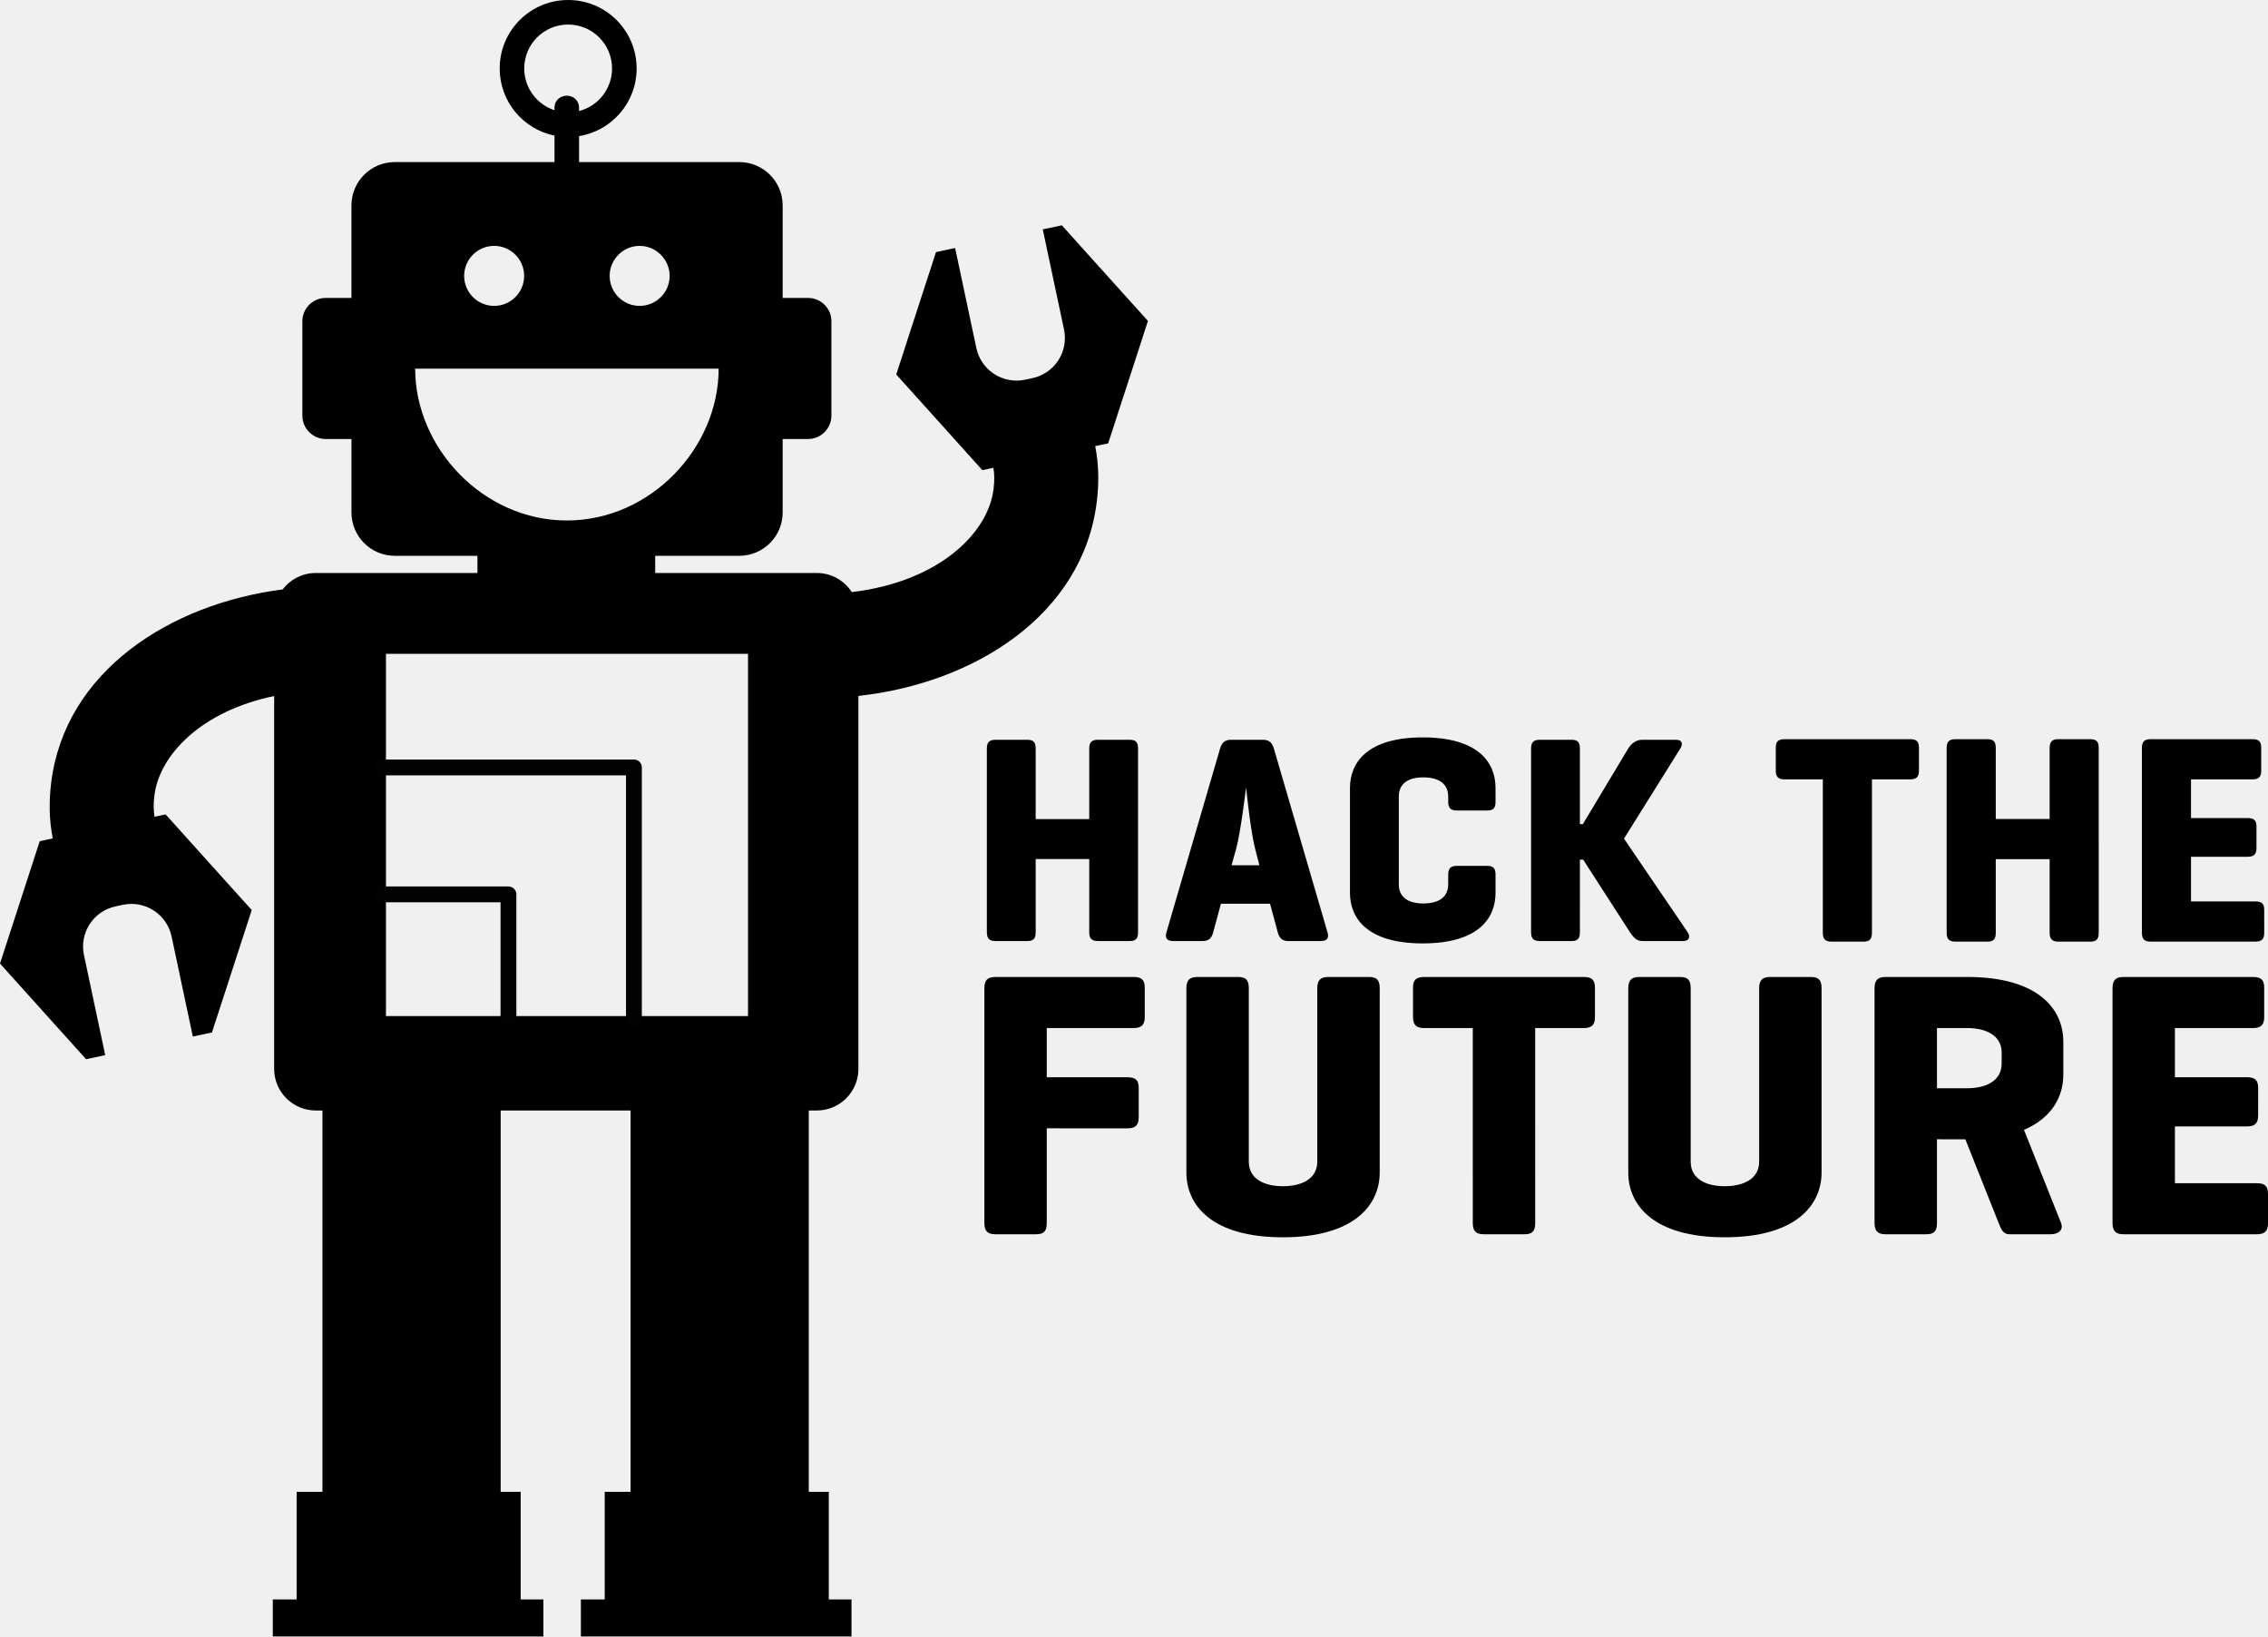
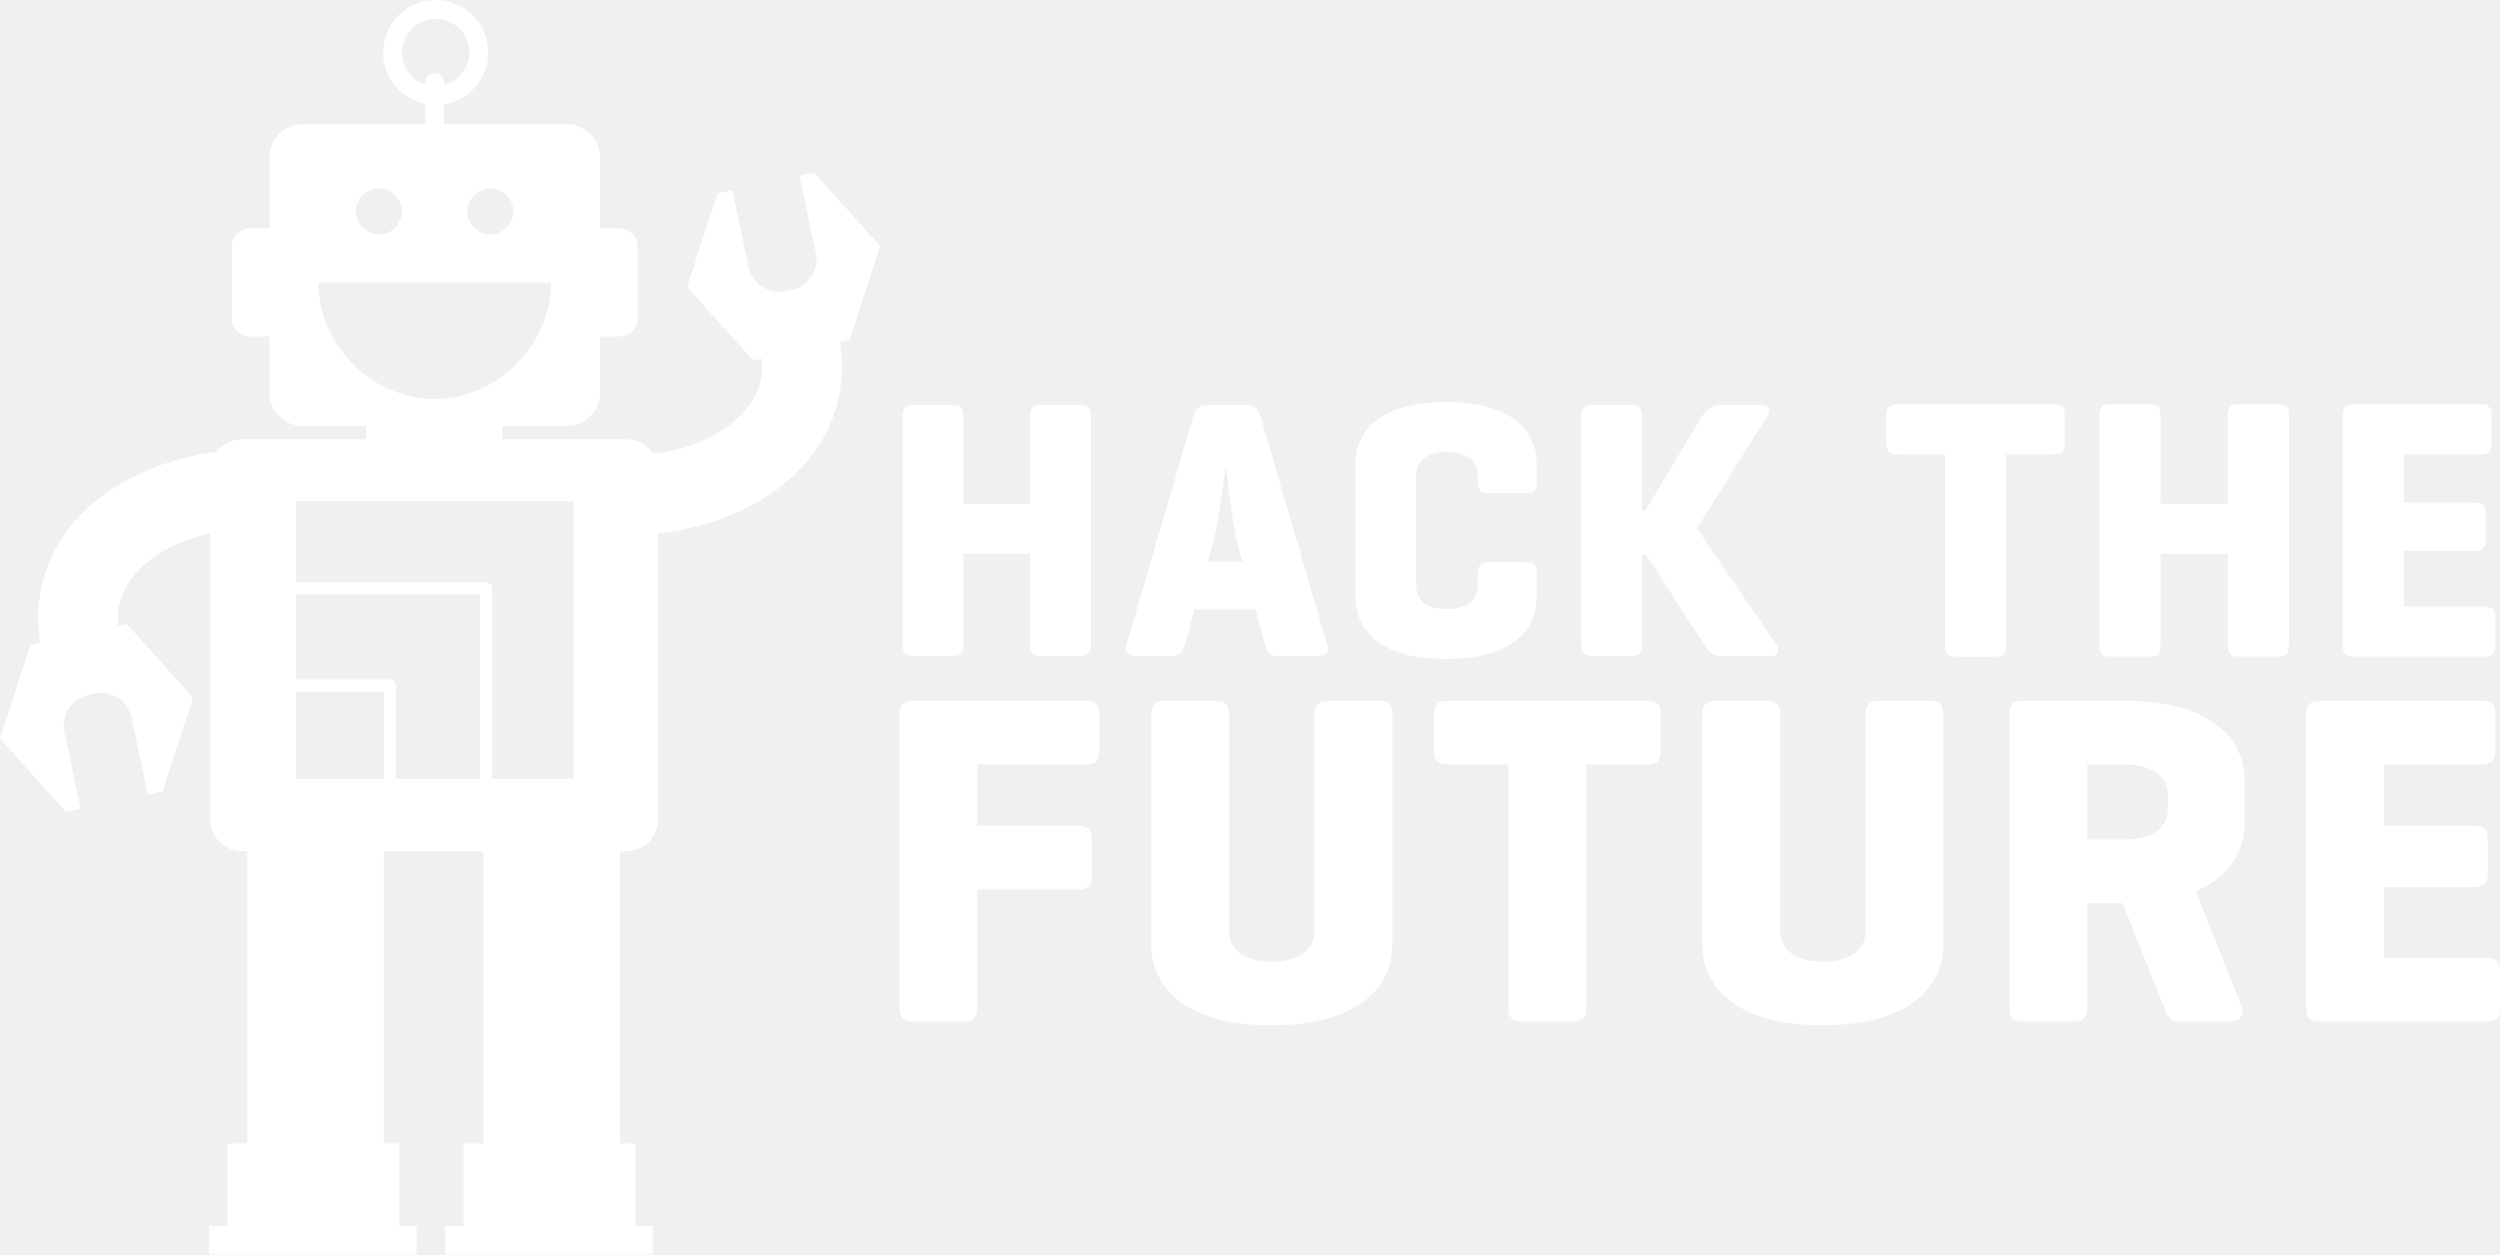
- <svg xmlns="http://www.w3.org/2000/svg" version="1.1" id="Layer_1" x="0px" y="0px" width="859.428px" height="619.95px" viewBox="0 0 859.428 619.95" enable-background="new 0 0 859.428 619.95" xml:space="preserve">
+ <svg xmlns="http://www.w3.org/2000/svg" version="1.1" id="Layer_1" x="0px" y="0px" width="1235.595px" height="619.95px" viewBox="0 0 1235.595 619.95" enable-background="new 0 0 1235.595 619.95" xml:space="preserve">
  <g>
    <g>
-       <path d="M392.457,310.309h20.295v-26.688c0-2.359,0.894-3.363,3.26-3.363h12.102c2.354,0,3.136,1.004,3.136,3.363v69.52    c0.003,2.353-0.782,3.362-3.136,3.362h-12.105c-2.362,0-3.256-1.007-3.256-3.366v-27.689h-20.295v27.693    c0,2.353-0.788,3.362-3.135,3.362h-12.116c-2.357,0-3.246-1.01-3.252-3.362v-69.52c0.006-2.359,0.895-3.363,3.252-3.363h12.116    c2.347,0,3.135,1.004,3.135,3.363V310.309z" />
-       <path d="M482.729,283.622l20.296,69.52c0.666,2.131-0.119,3.362-2.467,3.362h-12.443c-2.356,0-3.365-1.231-3.934-3.362    l-2.914-10.764h-18.613l-2.913,10.766c-0.562,2.129-1.572,3.36-3.927,3.36h-11.318c-2.361,0-3.139-1.231-2.473-3.36l20.296-69.521    c0.673-2.243,1.794-3.363,4.153-3.363h12.107C480.933,280.258,482.056,281.376,482.729,283.622z M475.663,321.744    c-1.793-6.843-3.364-22.422-3.479-23.436c-0.221,1.567-2.017,16.933-3.812,23.436l-1.68,6.058h10.539L475.663,321.744z" />
-       <path d="M566.713,338.226c0.007,9.644-6.501,19.174-27.575,19.174c-21.082,0-27.58-9.528-27.588-19.174v-39.69    c0.006-9.642,6.506-19.174,27.588-19.177c21.074,0,27.582,9.535,27.575,19.177v5.151c0.007,2.359-0.782,3.368-3.138,3.369h-11.541    c-2.361,0-3.256-1.01-3.256-3.369v-1.898c0-5.159-3.926-7.288-9.422-7.288c-5.49,0-9.298,2.129-9.298,7.286v33.187    c0,5.159,3.808,7.291,9.298,7.291c5.496,0,9.422-2.129,9.422-7.291v-3.583c0-2.356,0.895-3.366,3.256-3.366h11.547    c2.355,0,3.139,1.01,3.132,3.366V338.226z" />
-       <path d="M639.497,353.141c1.123,1.678,0.673,3.362-1.682,3.362h-15.47c-2.355,0-3.59-1.685-4.708-3.362l-17.719-27.467h-1.232    l-0.005,27.467c0,2.355-0.782,3.362-3.131,3.362h-12.114c-2.357,0-3.256-1.01-3.256-3.362v-69.52c0-2.359,0.898-3.363,3.256-3.363    h12.106c2.356,0,3.139,1.012,3.139,3.363v28.593h1.128l17.149-28.593c1.124-1.79,2.916-3.363,5.272-3.363h12.896    c2.353,0,2.688,1.567,1.572,3.363l-21.307,34.086L639.497,353.141z" />
+       <path fill="#FFFFFF" d="M476.149,249.081h33.006v-43.403c0-3.837,1.455-5.47,5.302-5.47h19.682c3.828,0,5.101,1.633,5.101,5.47    V318.74c0.005,3.827-1.272,5.467-5.101,5.467h-19.687c-3.842,0-5.295-1.637-5.295-5.474v-45.032H476.15v45.039    c0,3.827-1.282,5.467-5.098,5.467h-19.705c-3.833,0-5.279-1.643-5.289-5.467V205.677c0.01-3.837,1.456-5.47,5.289-5.47h19.705    c3.815,0,5.098,1.633,5.098,5.47L476.149,249.081L476.149,249.081z" />
+       <path fill="#FFFFFF" d="M622.96,205.679l33.009,113.062c1.084,3.466-0.193,5.469-4.013,5.469h-20.235    c-3.833,0-5.474-2.003-6.399-5.469l-4.738-17.506h-30.271l-4.737,17.51c-0.915,3.462-2.557,5.465-6.387,5.465h-18.407    c-3.84,0-5.104-2.003-4.021-5.465l33.008-113.064c1.093-3.647,2.917-5.47,6.752-5.47h19.691    C620.039,200.208,621.865,202.026,622.96,205.679z M611.47,267.679c-2.917-11.13-5.472-36.466-5.659-38.116    c-0.359,2.548-3.28,27.538-6.198,38.116l-2.732,9.85h17.139L611.47,267.679z" />
+       <path fill="#FFFFFF" d="M759.546,294.482c0.012,15.684-10.572,31.183-44.847,31.183c-34.286,0-44.854-15.496-44.867-31.183    v-64.548c0.011-15.682,10.581-31.183,44.867-31.188c34.274,0,44.858,15.507,44.847,31.188v8.377    c0.012,3.836-1.272,5.477-5.104,5.479h-18.77c-3.84,0-5.295-1.643-5.295-5.479v-3.087c0-8.39-6.386-11.853-15.324-11.853    c-8.928,0-15.12,3.462-15.12,11.85v53.973c0,8.391,6.192,11.857,15.12,11.857c8.938,0,15.324-3.464,15.324-11.857v-5.827    c0-3.831,1.455-5.475,5.295-5.475h18.779c3.83,0,5.105,1.644,5.094,5.475V294.482z" />
+       <path fill="#FFFFFF" d="M877.917,318.74c1.826,2.729,1.094,5.467-2.737,5.467h-25.158c-3.829,0-5.839-2.74-7.657-5.467    l-28.816-44.67h-2.004l-0.008,44.67c0,3.83-1.271,5.467-5.092,5.467h-19.702c-3.832,0-5.296-1.643-5.296-5.467V205.677    c0-3.837,1.462-5.47,5.296-5.47h19.689c3.832,0,5.104,1.646,5.104,5.47v46.5h1.834l27.891-46.5c1.828-2.911,4.742-5.47,8.574-5.47    h20.973c3.826,0,4.372,2.549,2.557,5.47l-34.652,55.436L877.917,318.74z" />
    </g>
    <g>
-       <path d="M433.79,374.133v11.176c0,3.018-1.291,4.165-4.302,4.165h-32.831v18.628h30.536c3.008,0,4.304,1.001,4.304,4.015v11.185    c0,3.008-1.296,4.153-4.302,4.162l-30.538-0.009v35.838c0,3.003-1.002,4.295-4.014,4.295h-15.476c-3.01,0-4.154-1.292-4.154-4.295    v-88.874c0-3.013,1.145-4.301,4.154-4.301h52.32C432.499,370.118,433.79,371.125,433.79,374.133z" />
-       <path d="M473.218,440.078c0,6.59,5.883,9.31,12.903,9.31c7.027,0,13.044-2.718,13.044-9.31v-65.659    c0-3.006,1.141-4.298,4.164-4.301h15.478c3.002,0,4.007,1.288,4.013,4.301v69.808c-0.006,12.33-9.75,24.509-36.705,24.512    c-26.943,0-36.549-12.182-36.549-24.512v-69.808c0-3.006,1.151-4.301,4.16-4.301h15.481c3.011,0,4.011,1.288,4.011,4.301V440.078z    " />
-       <path d="M600.09,370.118c3.006,0.003,4.298,1.008,4.298,4.016v11.176c0,3.018-1.292,4.165-4.296,4.165h-18.35l0.005,73.818    c0,3.003-1.005,4.295-4.021,4.295h-15.478c-3.013,0.003-4.16-1.292-4.154-4.295l-0.006-73.818h-18.341    c-3.012,0-4.303-1.147-4.303-4.165v-11.176c0-3.008,1.291-4.016,4.303-4.013L600.09,370.118z" />
-       <path d="M640.663,440.078c0,6.592,5.875,9.31,12.898,9.31c7.032,0,13.052-2.718,13.046-9.31v-65.659    c0-3.013,1.146-4.301,4.157-4.298l15.481-0.003c3.008,0,4.011,1.295,4.011,4.301v69.808c0,12.33-9.748,24.512-36.691,24.509    c-26.951,0.003-36.555-12.179-36.555-24.509v-69.808c0-3.013,1.145-4.298,4.153-4.301h15.487c3.007,0,4.012,1.288,4.012,4.301    V440.078z" />
-       <path d="M766.963,428.033l14.04,35.26c1.009,2.578-0.855,4.295-4.005,4.295h-15.484c-2.728,0-3.294-2.294-4.161-4.295    l-12.61-31.679l-10.752-0.01v31.688c0,3.003-1.012,4.295-4.015,4.295h-15.479c-3.007,0-4.164-1.282-4.164-4.295v-88.874    c0.006-3.013,1.157-4.298,4.164-4.298l30.962-0.003c26.949,0,36.408,12.187,36.408,24.516v12.466    C781.867,415.273,777.706,423.443,766.963,428.033z M733.99,389.474v22.793h11.469c7.021-0.007,13.041-2.728,13.041-9.325v-4.157    c0-6.592-6.021-9.311-13.041-9.311H733.99z" />
-       <path d="M804.658,467.59c-3.004-0.003-4.146-1.295-4.146-4.298v-88.874c0-3.013,1.143-4.298,4.146-4.301l49.027,0.003    c3.012-0.003,4.304,1.005,4.304,4.013v11.176c0,3.018-1.298,4.165-4.304,4.162l-29.531,0.003v18.628h27.243    c3.013,0,4.296,1.009,4.304,4.015l-0.008,10.467c0.008,3.011-1.283,4.154-4.296,4.154h-27.243v21.506h30.972    c3.008,0,4.302,0.998,4.302,4.012v11.181c0,3.011-1.294,4.154-4.302,4.151L804.658,467.59z" />
+       <path fill="#FFFFFF" d="M543.37,352.879v18.176c0,4.907-2.1,6.773-6.996,6.773h-53.395v30.296h49.662    c4.892,0,6.999,1.628,6.999,6.53v18.188c0,4.894-2.107,6.756-6.996,6.769l-49.665-0.013v58.284c0,4.882-1.629,6.984-6.529,6.984    h-25.168c-4.895,0-6.756-2.103-6.756-6.984v-144.54c0-4.898,1.863-6.994,6.756-6.994h85.09    C541.271,346.349,543.37,347.989,543.37,352.879z" />
+       <path fill="#FFFFFF" d="M607.493,460.127c0,10.718,9.566,15.139,20.984,15.139c11.428,0,21.213-4.418,21.213-15.139V353.343    c0-4.888,1.855-6.988,6.773-6.994h25.17c4.883,0,6.519,2.096,6.527,6.994v113.531c-0.009,20.053-15.856,39.86-59.693,39.864    c-43.818,0-59.44-19.812-59.44-39.864V353.343c0-4.888,1.872-6.994,6.765-6.994h25.178c4.896,0,6.523,2.096,6.523,6.994V460.127z" />
+       <path fill="#FFFFFF" d="M813.827,346.349c4.889,0.006,6.99,1.64,6.99,6.53v18.178c0,4.908-2.102,6.773-6.986,6.773h-29.843    l0.008,120.053c0,4.882-1.634,6.984-6.538,6.984h-25.174c-4.899,0.003-6.766-2.103-6.756-6.984l-0.01-120.053H715.69    c-4.898,0-6.998-1.865-6.998-6.773v-18.178c0-4.891,2.1-6.53,6.998-6.524L813.827,346.349z" />
+       <path fill="#FFFFFF" d="M879.812,460.127c0,10.721,9.555,15.139,20.976,15.139c11.437,0,21.228-4.418,21.219-15.139V353.343    c0-4.898,1.863-6.994,6.759-6.988l25.178-0.006c4.892,0,6.523,2.106,6.523,6.994v113.531c0,20.053-15.854,39.864-59.672,39.86    c-43.83,0.004-59.45-19.808-59.45-39.86V353.343c0-4.898,1.863-6.988,6.755-6.994h25.188c4.89,0,6.524,2.096,6.524,6.994    L879.812,460.127L879.812,460.127z" />
+       <path fill="#FFFFFF" d="M1085.218,440.539l22.833,57.345c1.64,4.192-1.39,6.984-6.513,6.984h-25.184    c-4.436,0-5.355-3.732-6.766-6.984l-20.508-51.521l-17.486-0.017v51.534c0,4.886-1.646,6.984-6.529,6.984h-25.175    c-4.89,0-6.772-2.084-6.772-6.984V353.343c0.01-4.901,1.883-6.991,6.772-6.991l50.354-0.003c43.828,0,59.211,19.817,59.211,39.87    v20.275C1109.456,419.788,1102.688,433.075,1085.218,440.539z M1031.593,377.829v37.07h18.652    c11.419-0.013,21.209-4.438,21.209-15.168v-6.759c0-10.722-9.793-15.146-21.209-15.146h-18.652V377.829z" />
+       <path fill="#FFFFFF" d="M1146.521,504.871c-4.885-0.007-6.743-2.105-6.743-6.991V353.343c0-4.901,1.86-6.991,6.743-6.994    l79.735,0.003c4.898-0.003,6.998,1.637,6.998,6.527v18.176c0,4.907-2.109,6.773-6.998,6.769l-48.027,0.003v30.298h44.305    c4.9,0,6.988,1.642,7,6.53l-0.012,17.021c0.012,4.896-2.088,6.757-6.988,6.757h-44.305v34.976h50.369    c4.892,0,6.996,1.623,6.996,6.523v18.186c0,4.896-2.104,6.753-6.996,6.75L1146.521,504.871z" />
    </g>
    <g>
-       <path d="M723.776,280.035c2.372,0,3.385,0.79,3.385,3.163v8.794c0,2.369-1.013,3.271-3.385,3.269l-14.428,0.002v58.079    c0,2.37-0.794,3.382-3.159,3.382h-12.18c-2.366,0-3.272-1.012-3.272-3.39v-58.071L676.3,295.26    c-2.363,0.002-3.385-0.899-3.385-3.271v-8.792c0-2.373,1.021-3.163,3.385-3.161L723.776,280.035z" />
-       <path d="M756.27,310.258h20.411v-26.842c0-2.368,0.901-3.382,3.267-3.38l12.179-0.002c2.369,0,3.155,1.014,3.155,3.382    l0.003,69.925c0,2.37-0.789,3.382-3.158,3.382h-12.171c-2.373,0-3.274-1.012-3.274-3.382v-27.856H756.27v27.856    c0,2.363-0.792,3.382-3.157,3.382h-12.188c-2.364,0-3.261-1.019-3.268-3.382v-69.925c0-2.368,0.903-3.382,3.273-3.382h12.183    c2.365,0,3.157,1.014,3.156,3.382L756.27,310.258z" />
-       <path d="M814.918,356.723c-2.373,0-3.274-1.019-3.274-3.382v-69.925c0-2.368,0.901-3.382,3.274-3.382h38.568    c2.368,0,3.377,0.79,3.377,3.158v8.799c0,2.369-1.009,3.271-3.377,3.271h-23.232l-0.001,14.659h21.427    c2.365-0.005,3.383,0.786,3.383,3.154v8.234c0,2.369-1.018,3.272-3.383,3.272h-21.426v16.912l24.362,0.002    c2.368,0,3.378,0.79,3.378,3.157l0.008,8.798c0,2.366-1.018,3.271-3.386,3.271H814.918z" />
+       <path fill="#FFFFFF" d="M1014.979,199.846c3.86,0,5.507,1.285,5.507,5.144v14.302c0,3.853-1.646,5.319-5.507,5.315l-23.463,0.004    v94.456c0,3.853-1.292,5.5-5.137,5.5h-19.81c-3.849,0-5.321-1.647-5.321-5.513v-94.443l-23.479-0.005    c-3.843,0.003-5.505-1.461-5.505-5.319v-14.299c0-3.859,1.659-5.144,5.505-5.141L1014.979,199.846z" />
+       <path fill="#FFFFFF" d="M1067.826,248.998h33.197v-43.653c0-3.852,1.464-5.5,5.312-5.497l19.807-0.003    c3.853,0,5.132,1.648,5.132,5.5l0.004,113.719c0,3.856-1.283,5.502-5.136,5.502h-19.794c-3.859,0-5.325-1.646-5.325-5.502v-45.302    h-33.197v45.302c0,3.844-1.286,5.502-5.134,5.502h-19.821c-3.845,0-5.304-1.658-5.313-5.502V205.344c0-3.852,1.469-5.5,5.321-5.5    h19.813c3.848,0,5.134,1.648,5.134,5.5V248.998z" />
+       <path fill="#FFFFFF" d="M1163.208,324.565c-3.859,0-5.324-1.658-5.324-5.502V205.344c0-3.852,1.465-5.5,5.324-5.5h62.725    c3.85,0,5.492,1.284,5.492,5.135v14.311c0,3.853-1.643,5.319-5.492,5.319h-37.783l-0.002,23.841h34.846    c3.848-0.008,5.503,1.279,5.503,5.129v13.392c0,3.853-1.655,5.32-5.503,5.32h-34.844v27.505l39.62,0.003    c3.853,0,5.494,1.286,5.494,5.136l0.013,14.306c0,3.849-1.654,5.321-5.507,5.321h-64.562V324.565z" />
    </g>
  </g>
  <g>
    <g>
-       <path d="M418.68,103.48l-16.31-18.12l-7.23,1.54l8.05,37.9c1.79,8.41-3.569,16.68-11.989,18.46l-2.761,0.59    c-8.399,1.79-16.68-3.58-18.46-11.98l-8.05-37.91l-7.24,1.54l-7.55,23.18l-7.52,23.19l16.319,18.12l16.311,18.12l4.189-0.89    c0.4,2.28,0.45,4.91,0.051,8.06c-2.07,16.89-20.971,35.16-53.721,39.03c-2.8-4.36-7.699-7.24-13.25-7.24H248.28v-6.51h31.87    c9.06,0,16.43-7.35,16.43-16.41v-27.84h9.63c4.88,0,8.84-3.97,8.84-8.85v-35.75c0-4.88-3.96-8.84-8.84-8.84h-9.63V77.82    c0-9.06-7.36-16.42-16.43-16.42H219.43v-9.84c12.36-1.98,21.811-12.69,21.811-25.62C241.24,11.61,229.63,0,215.3,0    c-14.34,0-25.95,11.61-25.95,25.94c0,12.56,8.91,23.02,20.771,25.43V61.4h-60.55c-9.04,0-16.4,7.35-16.4,16.42v35.05h-9.75    c-4.89,0-8.84,3.97-8.84,8.84v35.75c0,4.88,3.96,8.85,8.84,8.85h9.76v27.84c0,9.06,7.351,16.41,16.41,16.41h31.33v6.51h-61.26    c-5.11,0-9.671,2.45-12.56,6.23c-42.841,5.5-82.541,31.11-87.711,73.26c-0.82,6.59-0.85,13.7,0.6,21.06l-4.93,1.051L7.53,341.85    L0,365.04l16.31,18.12l16.311,18.11l7.25-1.54l-8.051-37.91c-1.799-8.399,3.57-16.66,11.98-18.45l2.76-0.59    c8.41-1.79,16.68,3.58,18.461,12l8.049,37.9l7.25-1.54l7.541-23.181l7.529-23.199l-16.32-18.11l-16.31-18.12l-4.2,0.891    c-0.39-2.28-0.439-4.9-0.05-8.061c1.9-15.4,17.771-31.95,45.38-37.68v141.26c0,8.7,7.061,15.76,15.771,15.76h2.53v144.45h-9.791    v40.78h-9.029v14.02h102.54v-14.02h-8.61v-40.78h-7.58V420.7h49.22v144.45h-9.789v40.78h-9.03v14.02h102.54v-14.02h-8.601v-40.78    h-7.59V420.7h3.05c8.7,0,15.761-7.06,15.761-15.76v-141.3c43.819-4.78,85.05-30.57,90.33-73.57c0.81-6.6,0.859-13.7-0.601-21.05    l4.91-1.05l7.55-23.19l7.53-23.19L418.68,103.48z M234.46,96.39c2.05-2,4.84-3.24,7.92-3.24c4.021,0,7.54,2.1,9.56,5.26    c1.131,1.77,1.811,3.85,1.811,6.1c0,6.29-5.1,11.37-11.37,11.37c-6.26,0-11.36-5.08-11.36-11.37    C231.02,101.33,232.35,98.46,234.46,96.39z M210.11,40.9v0.85c-6.65-2.17-11.46-8.43-11.46-15.82c0-9.19,7.449-16.63,16.63-16.63    c9.199,0,16.649,7.45,16.649,16.64c0,7.76-5.319,14.29-12.51,16.13V40.9c0-3.09-2.41-4.65-4.66-4.65    C212.53,36.25,210.11,37.81,210.11,40.9z M187.25,93.15c6.27,0,11.37,5.09,11.37,11.36c0,6.29-5.101,11.37-11.37,11.37    c-6.271,0-11.36-5.08-11.36-11.37C175.89,98.24,180.979,93.15,187.25,93.15z M157.32,139.67h115c0,29.96-25.74,57.51-57.5,57.51    C183.06,197.18,157.32,169.63,157.32,139.67z M283.45,384.94h-137.2V247.69h137.2V384.94z" />
+       <path fill="#FFFFFF" d="M418.68,103.48l-16.31-18.12l-7.23,1.54l8.05,37.9c1.791,8.41-3.568,16.68-11.988,18.46l-2.762,0.59    c-8.398,1.79-16.68-3.58-18.459-11.98l-8.051-37.91l-7.24,1.54l-7.55,23.18l-7.52,23.19l16.319,18.12l16.311,18.12l4.189-0.891    c0.399,2.28,0.449,4.91,0.051,8.061c-2.07,16.89-20.971,35.16-53.721,39.03c-2.801-4.36-7.699-7.24-13.25-7.24H248.28v-6.51h31.87    c9.06,0,16.43-7.35,16.43-16.41v-27.84h9.63c4.88,0,8.84-3.97,8.84-8.85v-35.75c0-4.88-3.96-8.84-8.84-8.84h-9.63V77.82    c0-9.061-7.36-16.42-16.43-16.42h-60.72v-9.84c12.36-1.98,21.812-12.69,21.812-25.62C241.24,11.61,229.63,0,215.3,0    c-14.34,0-25.95,11.61-25.95,25.94c0,12.56,8.91,23.02,20.771,25.43V61.4h-60.55c-9.04,0-16.4,7.35-16.4,16.42v35.05h-9.75    c-4.89,0-8.84,3.97-8.84,8.84v35.75c0,4.88,3.96,8.85,8.84,8.85h9.76v27.84c0,9.06,7.351,16.41,16.41,16.41h31.33v6.51h-61.26    c-5.11,0-9.671,2.45-12.56,6.229c-42.841,5.5-82.541,31.11-87.711,73.26c-0.82,6.59-0.85,13.7,0.6,21.06l-4.93,1.051l-7.53,23.18    L0,365.04l16.31,18.121l16.311,18.109l7.25-1.539l-8.051-37.91c-1.799-8.4,3.57-16.66,11.98-18.451l2.76-0.59    c8.41-1.789,16.68,3.58,18.461,12l8.049,37.9l7.25-1.541l7.541-23.18l7.529-23.199l-16.32-18.11L62.76,308.53l-4.2,0.891    c-0.39-2.28-0.439-4.9-0.05-8.061c1.9-15.4,17.771-31.95,45.38-37.68v141.26c0,8.699,7.061,15.76,15.771,15.76h2.53v144.451H112.4    v40.779h-9.029v14.02h102.54v-14.02h-8.61v-40.779h-7.58V420.7h49.22v144.451h-9.789v40.779h-9.03v14.02h102.54v-14.02h-8.602    v-40.779h-7.59V420.7h3.051c8.699,0,15.761-7.059,15.761-15.76v-141.3c43.818-4.78,85.05-30.57,90.33-73.57    c0.81-6.601,0.858-13.7-0.602-21.05l4.91-1.05l7.55-23.189l7.53-23.19L418.68,103.48z M234.46,96.39c2.05-2,4.84-3.24,7.92-3.24    c4.021,0,7.54,2.1,9.56,5.26c1.131,1.77,1.811,3.85,1.811,6.1c0,6.29-5.1,11.37-11.37,11.37c-6.26,0-11.36-5.08-11.36-11.37    C231.02,101.33,232.35,98.46,234.46,96.39z M210.11,40.9v0.85c-6.65-2.17-11.46-8.43-11.46-15.82c0-9.189,7.449-16.63,16.63-16.63    c9.199,0,16.648,7.45,16.648,16.64c0,7.76-5.319,14.29-12.51,16.13V40.9c0-3.09-2.41-4.65-4.66-4.65    C212.53,36.25,210.11,37.81,210.11,40.9z M187.25,93.15c6.27,0,11.37,5.09,11.37,11.36c0,6.29-5.101,11.37-11.37,11.37    c-6.271,0-11.36-5.08-11.36-11.37C175.89,98.24,180.979,93.15,187.25,93.15z M157.32,139.67h115c0,29.96-25.74,57.51-57.5,57.51    C183.06,197.18,157.32,169.63,157.32,139.67z M283.45,384.94h-137.2V247.69h137.2V384.94z" />
    </g>
-     <polyline fill="none" stroke="#020202" stroke-width="6" stroke-linecap="round" stroke-linejoin="round" stroke-miterlimit="10" points="   240.215,385.927 240.215,290.731 144.264,290.731  " />
-     <polyline fill="none" stroke="#020202" stroke-width="6" stroke-linecap="round" stroke-linejoin="round" stroke-miterlimit="10" points="   192.67,385.927 192.67,338.829 144.264,338.829  " />
+     <polyline fill="none" stroke="#FFFFFF" stroke-width="6" stroke-linecap="round" stroke-linejoin="round" stroke-miterlimit="10" points="   240.215,385.926 240.215,290.731 144.264,290.731  " />
+     <polyline fill="none" stroke="#FFFFFF" stroke-width="6" stroke-linecap="round" stroke-linejoin="round" stroke-miterlimit="10" points="   192.67,385.926 192.67,338.829 144.264,338.829  " />
  </g>
</svg>
